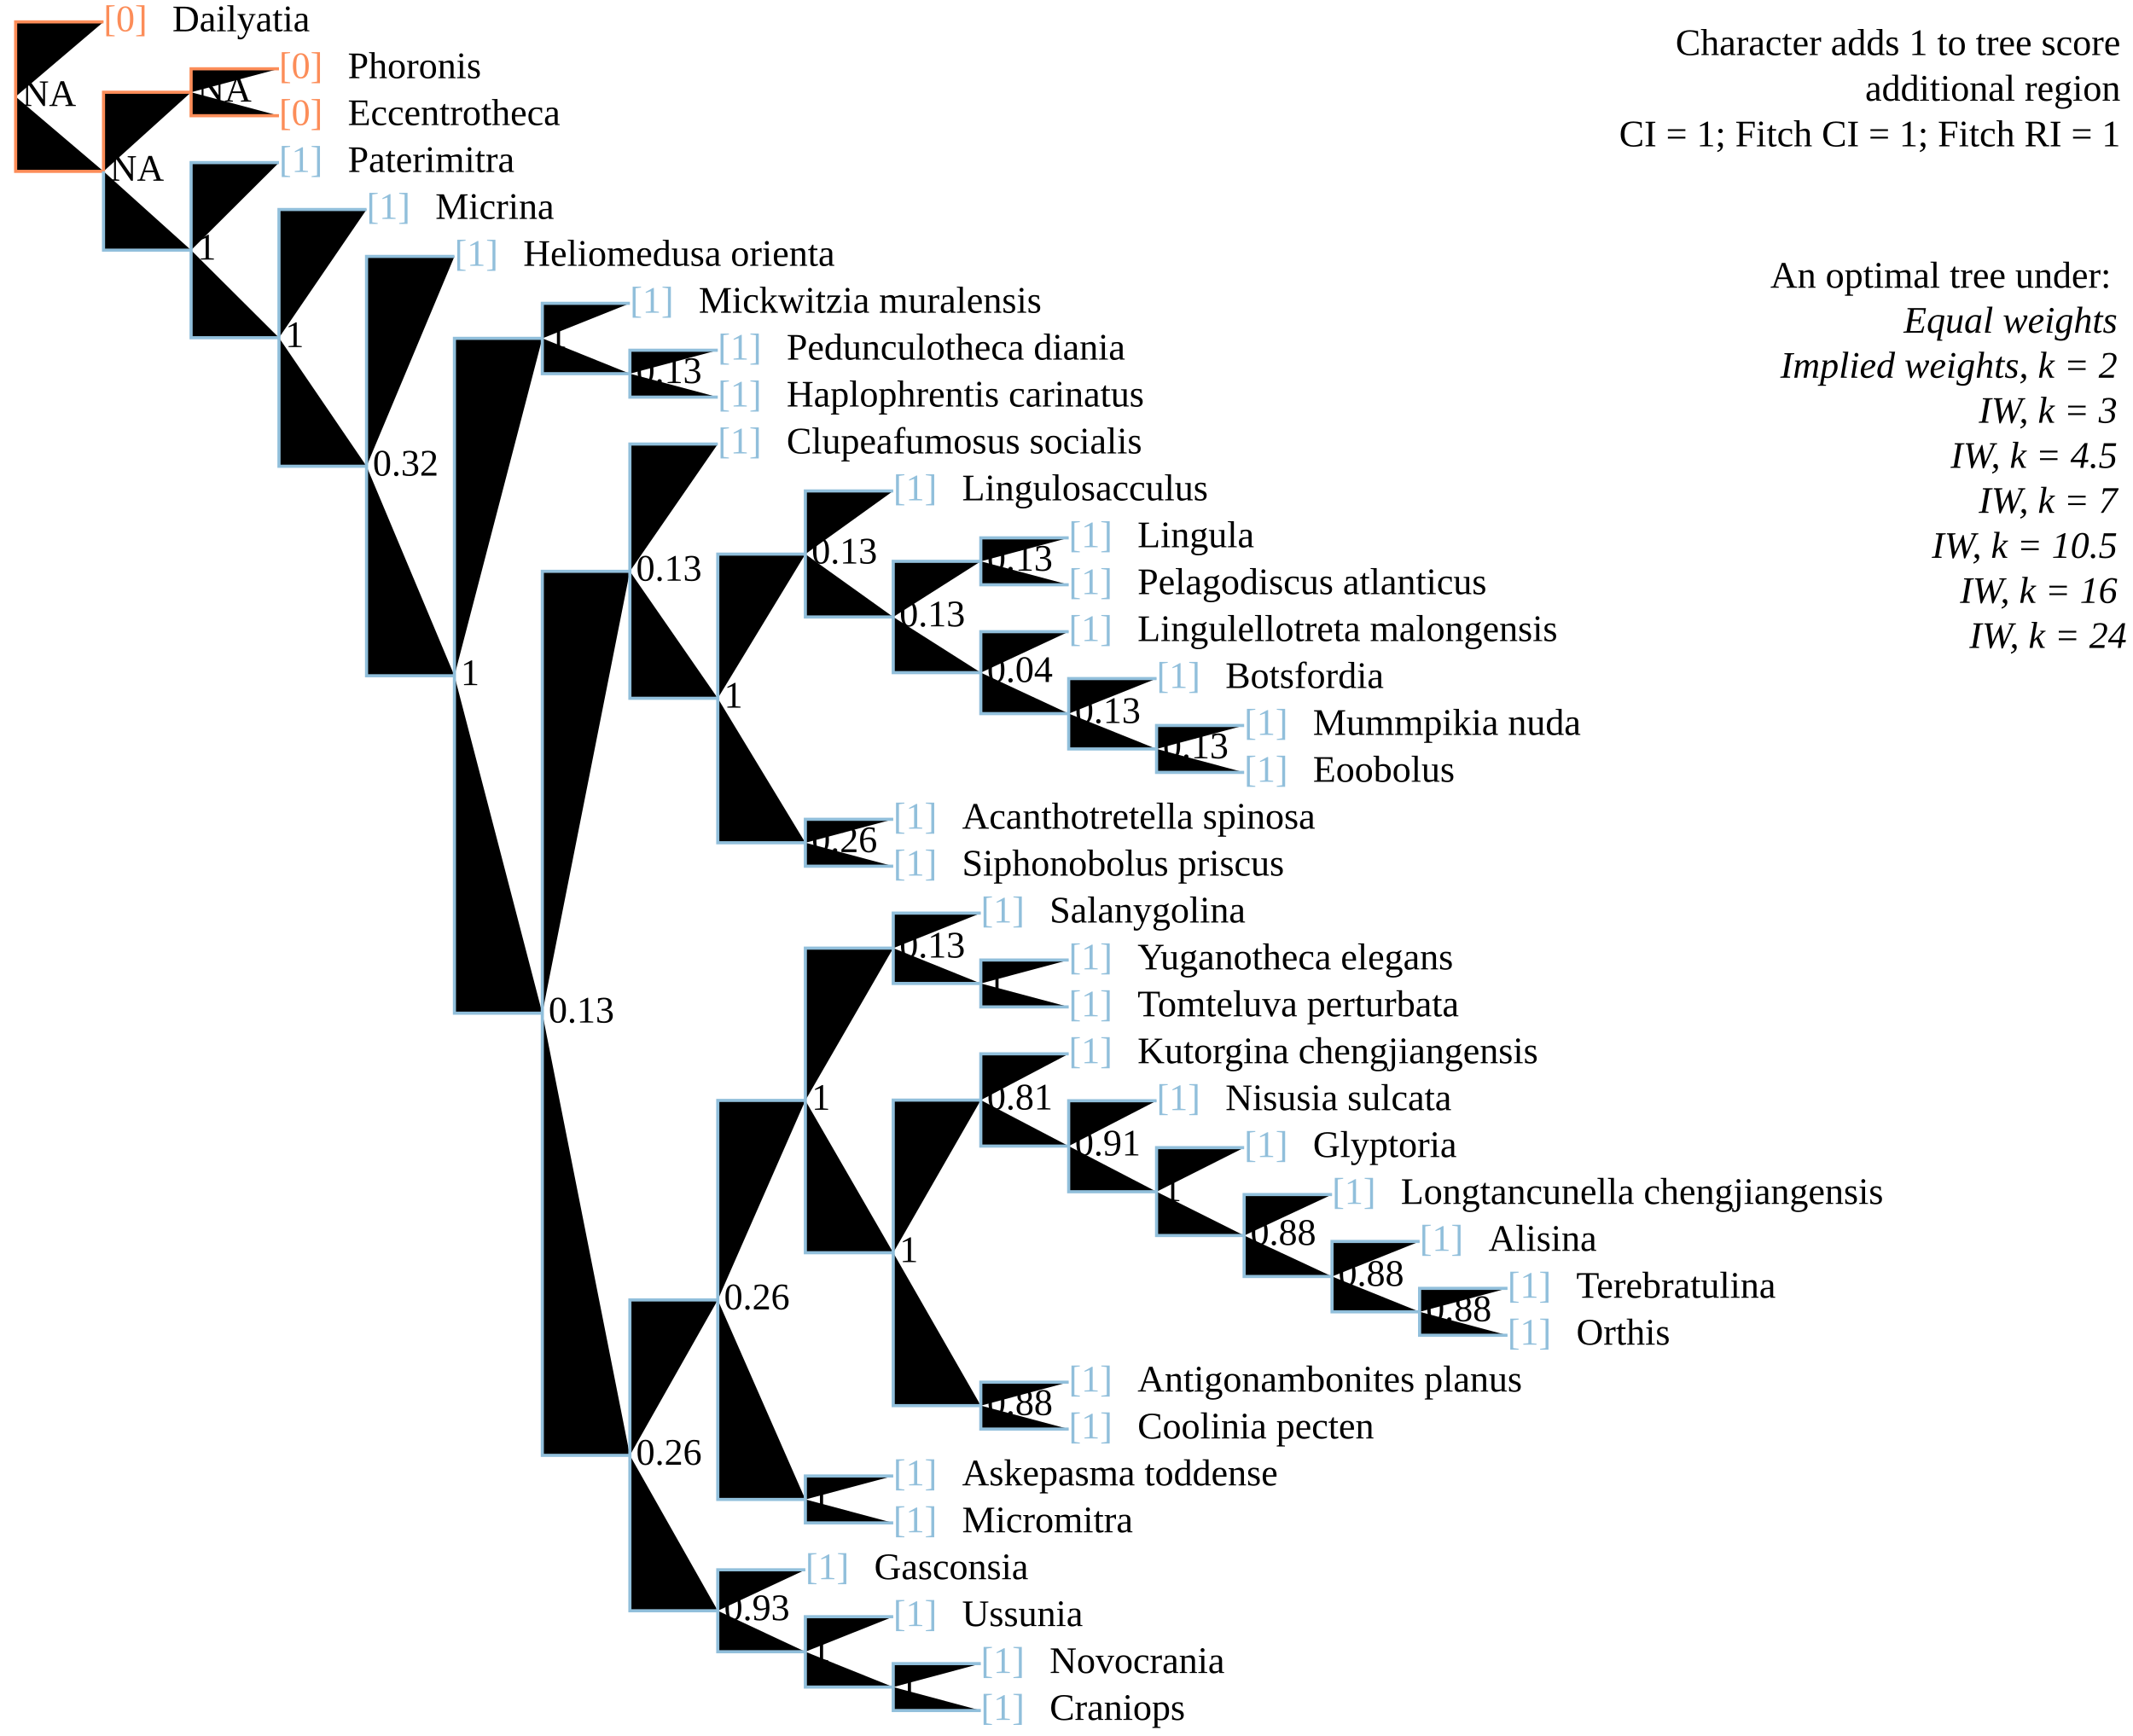
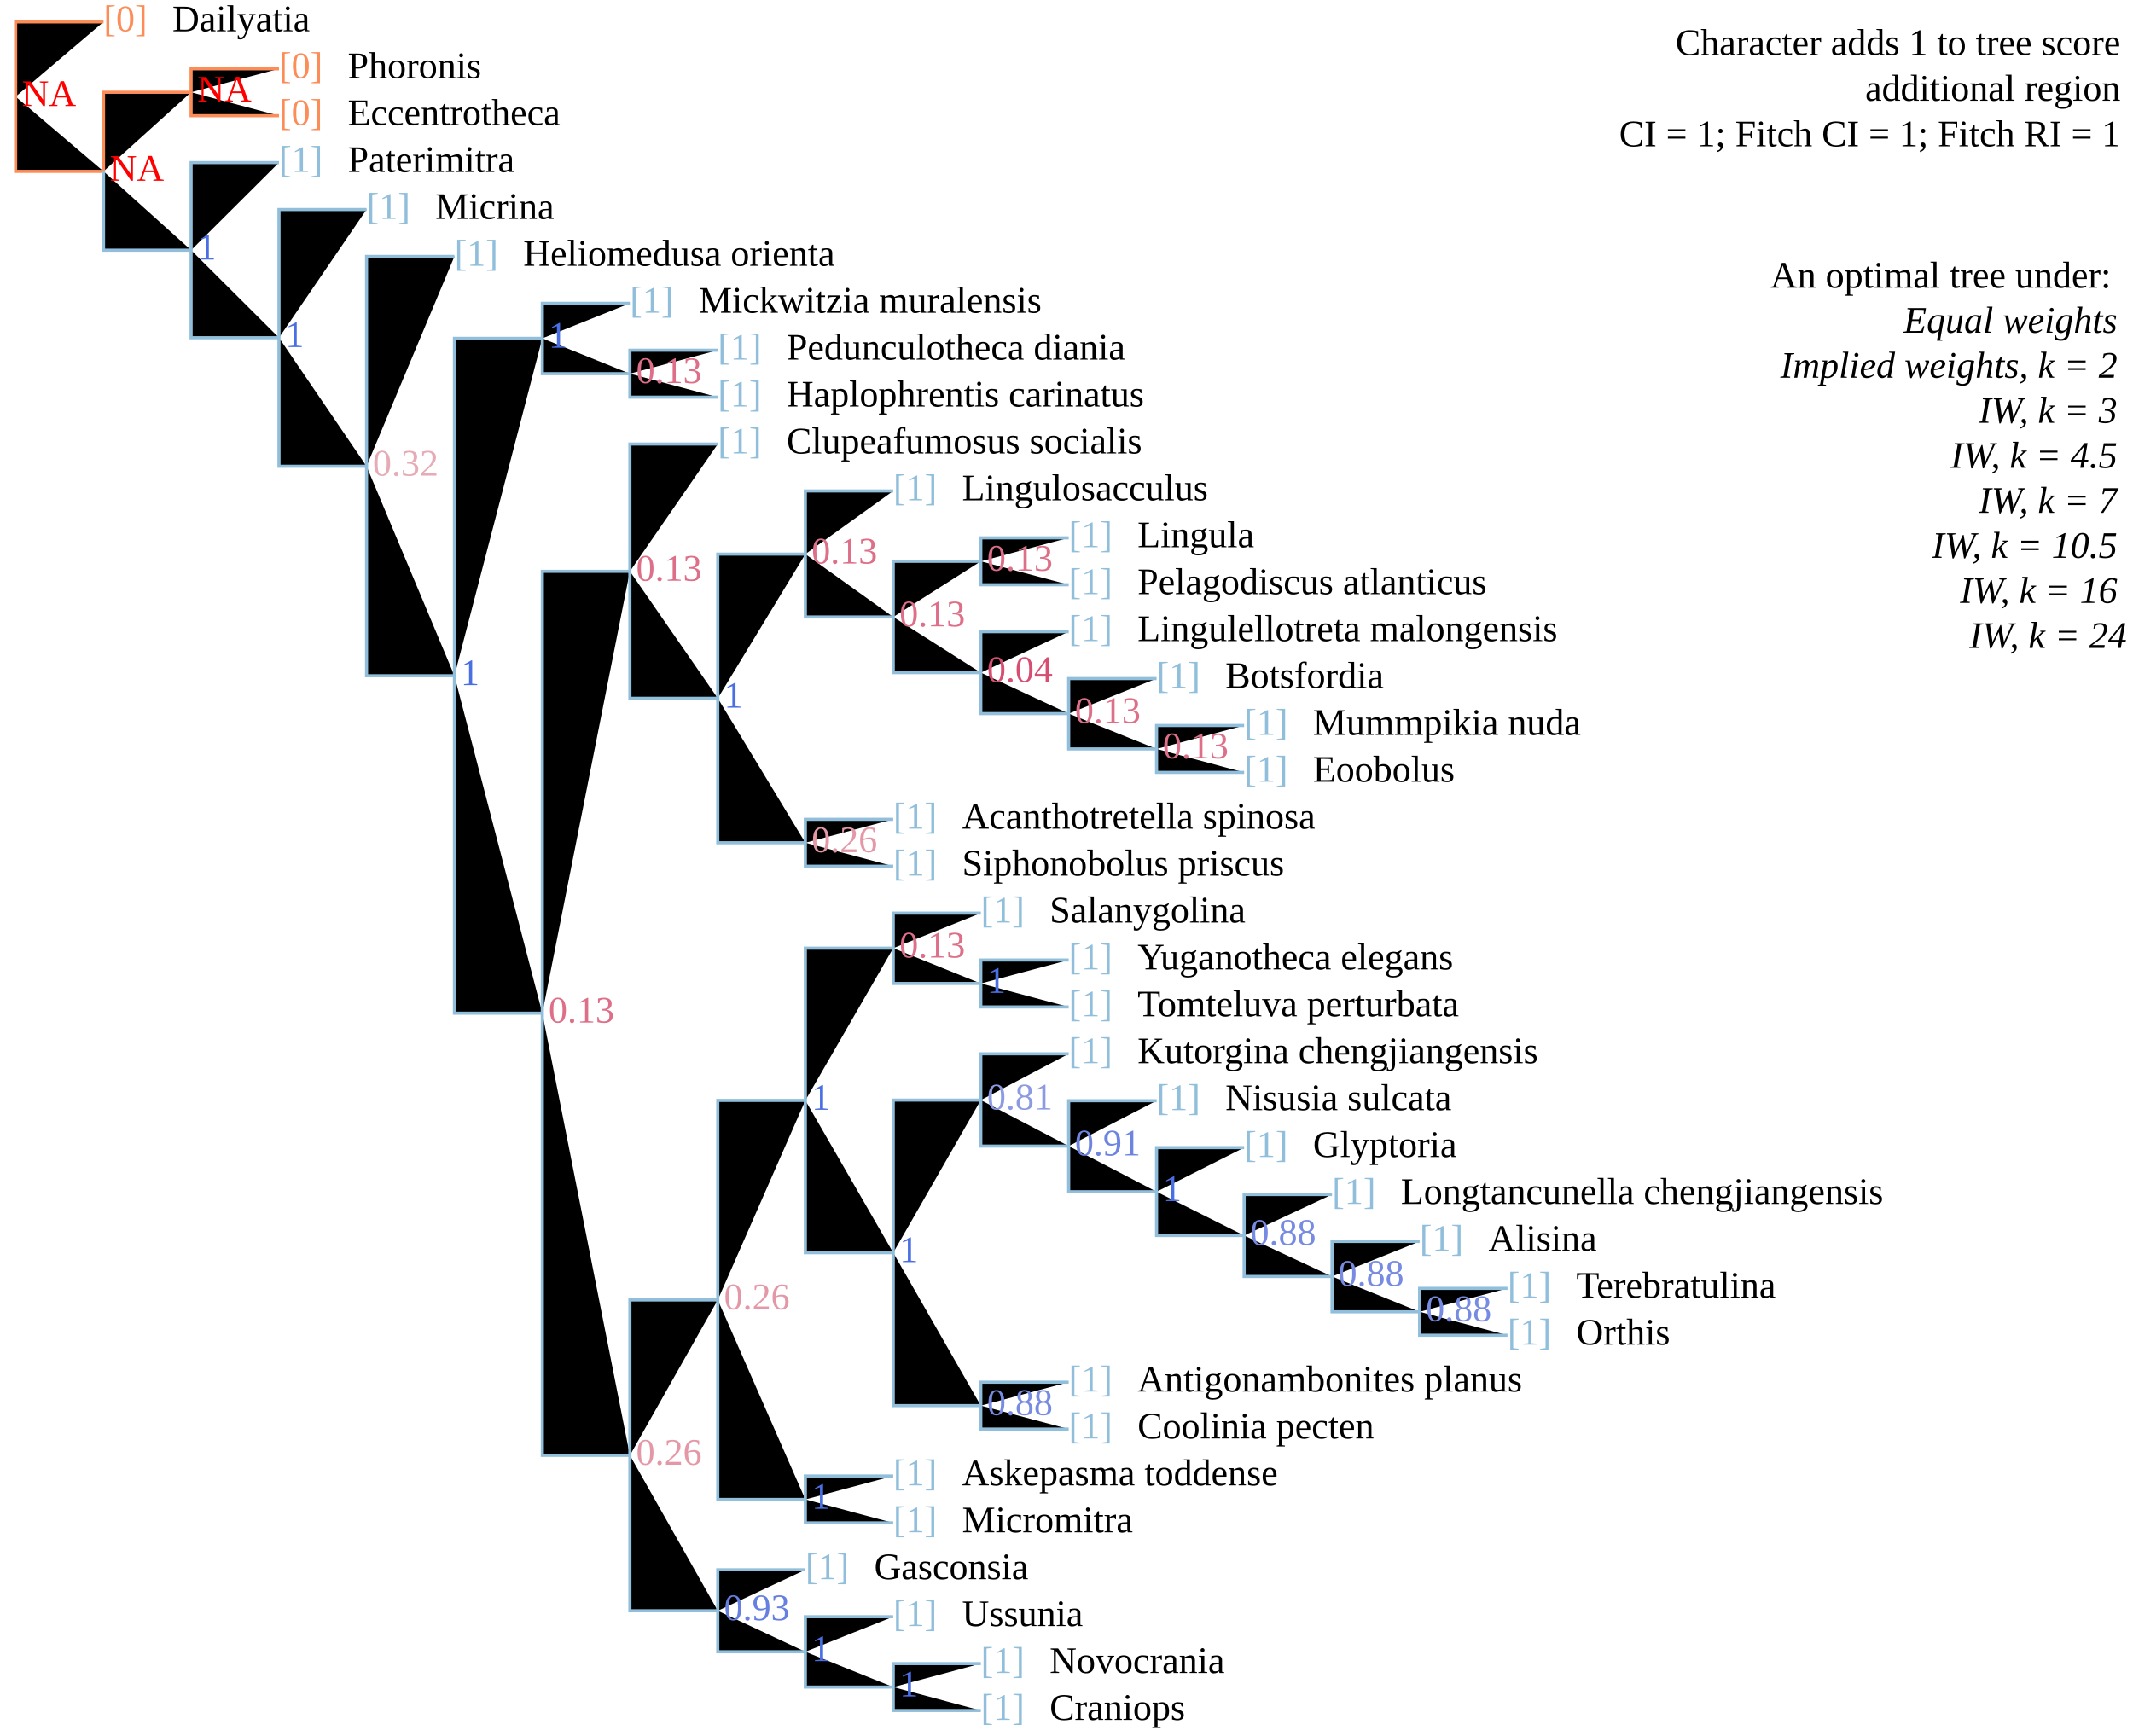
<svg xmlns="http://www.w3.org/2000/svg" version="1.1" width="682" height="555" class="tree" char="2">
  <text x="678" y="17.6" text-anchor="end" class="stepsLabel">Character adds <tspan class="score">1</tspan> to tree score</text>
  <text x="678" y="32.2" text-anchor="end" class="stepsLabel">
    <tspan class="score" /> additional region</text>
  <text x="678" y="46.8" text-anchor="end" class="stepsLabel">CI = 1; Fitch CI = 1; Fitch RI = 1</text>
  <text x="678" y="76" text-anchor="end" class="stepsLabel">
    <tspan dy="16">An optimal tree under:</tspan>
    <tspan x="680" style="font-style:italic" class="notThisAn" dy="1.2em">Equal weights</tspan>
    <tspan x="680" style="font-style:italic" class="thisAn" dy="1.2em">Implied weights, k = 2</tspan>
    <tspan x="680" style="font-style:italic" class="thisAn" dy="1.2em">IW, k = 3</tspan>
    <tspan x="680" style="font-style:italic" class="notThisAn" dy="1.2em">IW, k = 4.5</tspan>
    <tspan x="680" style="font-style:italic" class="notThisAn" dy="1.2em">IW, k = 7</tspan>
    <tspan x="680" style="font-style:italic" class="notThisAn" dy="1.2em">IW, k = 10.5</tspan>
    <tspan x="680" style="font-style:italic" class="notThisAn" dy="1.2em">IW, k = 16</tspan>
    <tspan x="680" style="font-style:italic" class="notThisAn" dy="1.2em">IW, k = 24</tspan>
  </text>
  <text x="33.1" y="10" fill="#fc8d59" class="flag">[0]</text>
  <text x="55.1" y="10" class="taxonLabel">Dailyatia</text>
  <text x="89.2" y="40" fill="#fc8d59" class="flag">[0]</text>
  <text x="111.2" y="40" class="taxonLabel">Eccentrotheca</text>
  <text x="89.2" y="25" fill="#fc8d59" class="flag">[0]</text>
  <text x="111.2" y="25" class="taxonLabel">Phoronis</text>
  <text x="89.2" y="55" fill="#91bfdb" class="flag">[1]</text>
  <text x="111.2" y="55" class="taxonLabel">Paterimitra</text>
  <text x="117.2" y="70" fill="#91bfdb" class="flag">[1]</text>
  <text x="139.2" y="70" class="taxonLabel">Micrina</text>
  <text x="145.3" y="85" fill="#91bfdb" class="flag">[1]</text>
  <text x="167.3" y="85" class="taxonLabel">Heliomedusa orienta</text>
  <text x="201.4" y="100" fill="#91bfdb" class="flag">[1]</text>
  <text x="223.4" y="100" class="taxonLabel">Mickwitzia muralensis</text>
  <text x="229.5" y="130" fill="#91bfdb" class="flag">[1]</text>
  <text x="251.5" y="130" class="taxonLabel">Haplophrentis carinatus</text>
  <text x="229.5" y="115" fill="#91bfdb" class="flag">[1]</text>
  <text x="251.5" y="115" class="taxonLabel">Pedunculotheca diania</text>
  <text x="229.5" y="145" fill="#91bfdb" class="flag">[1]</text>
  <text x="251.5" y="145" class="taxonLabel">Clupeafumosus socialis</text>
  <text x="285.6" y="160" fill="#91bfdb" class="flag">[1]</text>
  <text x="307.6" y="160" class="taxonLabel">Lingulosacculus</text>
  <text x="285.6" y="280" fill="#91bfdb" class="flag">[1]</text>
  <text x="307.6" y="280" class="taxonLabel">Siphonobolus priscus</text>
  <text x="285.6" y="265" fill="#91bfdb" class="flag">[1]</text>
  <text x="307.6" y="265" class="taxonLabel">Acanthotretella spinosa</text>
  <text x="341.7" y="205" fill="#91bfdb" class="flag">[1]</text>
  <text x="363.7" y="205" class="taxonLabel">Lingulellotreta malongensis</text>
  <text x="369.8" y="220" fill="#91bfdb" class="flag">[1]</text>
  <text x="391.8" y="220" class="taxonLabel">Botsfordia</text>
  <text x="397.8" y="235" fill="#91bfdb" class="flag">[1]</text>
  <text x="419.8" y="235" class="taxonLabel">Mummpikia nuda</text>
  <text x="397.8" y="250" fill="#91bfdb" class="flag">[1]</text>
  <text x="419.8" y="250" class="taxonLabel">Eoobolus</text>
  <text x="341.7" y="190" fill="#91bfdb" class="flag">[1]</text>
  <text x="363.7" y="190" class="taxonLabel">Pelagodiscus atlanticus</text>
  <text x="341.7" y="175" fill="#91bfdb" class="flag">[1]</text>
  <text x="363.7" y="175" class="taxonLabel">Lingula</text>
  <text x="313.6" y="295" fill="#91bfdb" class="flag">[1]</text>
  <text x="335.6" y="295" class="taxonLabel">Salanygolina</text>
  <text x="341.7" y="325" fill="#91bfdb" class="flag">[1]</text>
  <text x="363.7" y="325" class="taxonLabel">Tomteluva perturbata</text>
  <text x="341.7" y="310" fill="#91bfdb" class="flag">[1]</text>
  <text x="363.7" y="310" class="taxonLabel">Yuganotheca elegans</text>
  <text x="341.7" y="340" fill="#91bfdb" class="flag">[1]</text>
  <text x="363.7" y="340" class="taxonLabel">Kutorgina chengjiangensis</text>
  <text x="369.8" y="355" fill="#91bfdb" class="flag">[1]</text>
  <text x="391.8" y="355" class="taxonLabel">Nisusia sulcata</text>
  <text x="397.8" y="370" fill="#91bfdb" class="flag">[1]</text>
  <text x="419.8" y="370" class="taxonLabel">Glyptoria</text>
  <text x="425.9" y="385" fill="#91bfdb" class="flag">[1]</text>
  <text x="447.9" y="385" class="taxonLabel">Longtancunella chengjiangensis</text>
  <text x="453.9" y="400" fill="#91bfdb" class="flag">[1]</text>
  <text x="475.9" y="400" class="taxonLabel">Alisina</text>
  <text x="482" y="430" fill="#91bfdb" class="flag">[1]</text>
  <text x="504" y="430" class="taxonLabel">Orthis</text>
  <text x="482" y="415" fill="#91bfdb" class="flag">[1]</text>
  <text x="504" y="415" class="taxonLabel">Terebratulina</text>
  <text x="341.7" y="460" fill="#91bfdb" class="flag">[1]</text>
  <text x="363.7" y="460" class="taxonLabel">Coolinia pecten</text>
  <text x="341.7" y="445" fill="#91bfdb" class="flag">[1]</text>
  <text x="363.7" y="445" class="taxonLabel">Antigonambonites planus</text>
  <text x="285.6" y="490" fill="#91bfdb" class="flag">[1]</text>
  <text x="307.6" y="490" class="taxonLabel">Micromitra</text>
  <text x="285.6" y="475" fill="#91bfdb" class="flag">[1]</text>
  <text x="307.6" y="475" class="taxonLabel">Askepasma toddense</text>
  <text x="257.5" y="505" fill="#91bfdb" class="flag">[1]</text>
  <text x="279.5" y="505" class="taxonLabel">Gasconsia</text>
  <text x="285.6" y="520" fill="#91bfdb" class="flag">[1]</text>
  <text x="307.6" y="520" class="taxonLabel">Ussunia</text>
  <text x="313.6" y="550" fill="#91bfdb" class="flag">[1]</text>
  <text x="335.6" y="550" class="taxonLabel">Craniops</text>
  <text x="313.6" y="535" fill="#91bfdb" class="flag">[1]</text>
  <text x="335.6" y="535" class="taxonLabel">Novocrania</text>
  <path d="M5,30.9V7H33.1M5,30.9V54.8H33.1M33.1,54.8V29.5H61.1M61.1,29.5V22H89.2M61.1,29.5V37H89.2" stroke="#fc8d59" />
  <path d="M33.1,54.8V80H61.1M61.1,80V52H89.2M61.1,80V108H89.2M89.2,108V67H117.2M89.2,108V149.1H117.2M117.2,149.1V82H145.3M117.2,149.1V216.1H145.3M145.3,216.1V108.2H173.4M173.4,108.2V97H201.4M173.4,108.2V119.5H201.4M201.4,119.5V112H229.5M201.4,119.5V127H229.5M145.3,216.1V324H173.4M173.4,324V182.7H201.4M201.4,182.7V142H229.5M201.4,182.7V223.3H229.5M229.5,223.3V177.2H257.5M257.5,177.2V157H285.6M257.5,177.2V197.3H285.6M285.6,197.3V179.5H313.6M313.6,179.5V172H341.7M313.6,179.5V187H341.7M285.6,197.3V215.1H313.6M313.6,215.1V202H341.7M313.6,215.1V228.2H341.7M341.7,228.2V217H369.8M341.7,228.2V239.5H369.8M369.8,239.5V232H397.8M369.8,239.5V247H397.8M229.5,223.3V269.5H257.5M257.5,269.5V262H285.6M257.5,269.5V277H285.6M173.4,324V465.4H201.4M201.4,465.4V415.7H229.5M229.5,415.7V351.9H257.5M257.5,351.9V303.2H285.6M285.6,303.2V292H313.6M285.6,303.2V314.5H313.6M313.6,314.5V307H341.7M313.6,314.5V322H341.7M257.5,351.9V400.6H285.6M285.6,400.6V351.8H313.6M313.6,351.8V337H341.7M313.6,351.8V366.5H341.7M341.7,366.5V352H369.8M341.7,366.5V381.1H369.8M369.8,381.1V367H397.8M369.8,381.1V395.1H397.8M397.8,395.1V382H425.9M397.8,395.1V408.2H425.9M425.9,408.2V397H453.9M425.9,408.2V419.5H453.9M453.9,419.5V412H482M453.9,419.5V427H482M285.6,400.6V449.5H313.6M313.6,449.5V442H341.7M313.6,449.5V457H341.7M229.5,415.7V479.5H257.5M257.5,479.5V472H285.6M257.5,479.5V487H285.6M201.4,465.4V515.1H229.5M229.5,515.1V502H257.5M229.5,515.1V528.2H257.5M257.5,528.2V517H285.6M257.5,528.2V539.5H285.6M285.6,539.5V532H313.6M285.6,539.5V547H313.6" stroke="#91bfdb" />
-   <text x="7" y="33.9" class="node">NA</text>
-   <text x="35.1" y="57.8" class="node">NA</text>
-   <text x="63.1" y="32.5" class="node">NA</text>
-   <text x="63.1" y="83" class="node">1</text>
-   <text x="91.2" y="111" class="node">1</text>
-   <text x="119.2" y="152.1" class="node">0.32</text>
-   <text x="147.3" y="219.1" class="node">1</text>
-   <text x="175.4" y="111.2" class="node">1</text>
-   <text x="203.4" y="122.5" class="node">0.13</text>
-   <text x="175.4" y="327" class="node">0.13</text>
-   <text x="203.4" y="185.7" class="node">0.13</text>
-   <text x="231.5" y="226.3" class="node">1</text>
-   <text x="259.5" y="180.2" class="node">0.13</text>
-   <text x="287.6" y="200.3" class="node">0.13</text>
-   <text x="315.6" y="182.5" class="node">0.13</text>
-   <text x="315.6" y="218.1" class="node">0.04</text>
-   <text x="343.7" y="231.2" class="node">0.13</text>
-   <text x="371.8" y="242.5" class="node">0.13</text>
-   <text x="259.5" y="272.5" class="node">0.26</text>
-   <text x="203.4" y="468.4" class="node">0.26</text>
-   <text x="231.5" y="418.7" class="node">0.26</text>
-   <text x="259.5" y="354.9" class="node">1</text>
-   <text x="287.6" y="306.2" class="node">0.13</text>
-   <text x="315.6" y="317.5" class="node">1</text>
-   <text x="287.6" y="403.6" class="node">1</text>
-   <text x="315.6" y="354.8" class="node">0.81</text>
-   <text x="343.7" y="369.5" class="node">0.91</text>
-   <text x="371.8" y="384.1" class="node">1</text>
-   <text x="399.8" y="398.1" class="node">0.88</text>
-   <text x="427.9" y="411.2" class="node">0.88</text>
-   <text x="455.9" y="422.5" class="node">0.88</text>
-   <text x="315.6" y="452.5" class="node">0.88</text>
-   <text x="259.5" y="482.5" class="node">1</text>
-   <text x="231.5" y="518.1" class="node">0.93</text>
-   <text x="259.5" y="531.2" class="node">1</text>
-   <text x="287.6" y="542.5" class="node">1</text>
+   <text x="7" y="33.9" class="node" fill="red">NA</text>
+   <text x="35.1" y="57.8" class="node" fill="red">NA</text>
+   <text x="63.1" y="32.5" class="node" fill="red">NA</text>
+   <text x="63.1" y="83" class="node" fill="#4A6FE3">1</text>
+   <text x="91.2" y="111" class="node" fill="#4A6FE3">1</text>
+   <text x="119.2" y="152.1" class="node" fill="#E6ABB6">0.32</text>
+   <text x="147.3" y="219.1" class="node" fill="#4A6FE3">1</text>
+   <text x="175.4" y="111.2" class="node" fill="#4A6FE3">1</text>
+   <text x="203.4" y="122.5" class="node" fill="#DD6F88">0.13</text>
+   <text x="175.4" y="327" class="node" fill="#DD6F88">0.13</text>
+   <text x="203.4" y="185.7" class="node" fill="#DD6F88">0.13</text>
+   <text x="231.5" y="226.3" class="node" fill="#4A6FE3">1</text>
+   <text x="259.5" y="180.2" class="node" fill="#DD6F88">0.13</text>
+   <text x="287.6" y="200.3" class="node" fill="#DD6F88">0.13</text>
+   <text x="315.6" y="182.5" class="node" fill="#DD6F88">0.13</text>
+   <text x="315.6" y="218.1" class="node" fill="#D64F73">0.04</text>
+   <text x="343.7" y="231.2" class="node" fill="#DD6F88">0.13</text>
+   <text x="371.8" y="242.5" class="node" fill="#DD6F88">0.13</text>
+   <text x="259.5" y="272.5" class="node" fill="#E498A7">0.26</text>
+   <text x="203.4" y="468.4" class="node" fill="#E498A7">0.26</text>
+   <text x="231.5" y="418.7" class="node" fill="#E498A7">0.26</text>
+   <text x="259.5" y="354.9" class="node" fill="#4A6FE3">1</text>
+   <text x="287.6" y="306.2" class="node" fill="#DD6F88">0.13</text>
+   <text x="315.6" y="317.5" class="node" fill="#4A6FE3">1</text>
+   <text x="287.6" y="403.6" class="node" fill="#4A6FE3">1</text>
+   <text x="315.6" y="354.8" class="node" fill="#8C9BE1">0.81</text>
+   <text x="343.7" y="369.5" class="node" fill="#6D84E1">0.91</text>
+   <text x="371.8" y="384.1" class="node" fill="#4A6FE3">1</text>
+   <text x="399.8" y="398.1" class="node" fill="#768BE1">0.88</text>
+   <text x="427.9" y="411.2" class="node" fill="#768BE1">0.88</text>
+   <text x="455.9" y="422.5" class="node" fill="#768BE1">0.88</text>
+   <text x="315.6" y="452.5" class="node" fill="#768BE1">0.88</text>
+   <text x="259.5" y="482.5" class="node" fill="#4A6FE3">1</text>
+   <text x="231.5" y="518.1" class="node" fill="#667FE1">0.93</text>
+   <text x="259.5" y="531.2" class="node" fill="#4A6FE3">1</text>
+   <text x="287.6" y="542.5" class="node" fill="#4A6FE3">1</text>
</svg>
